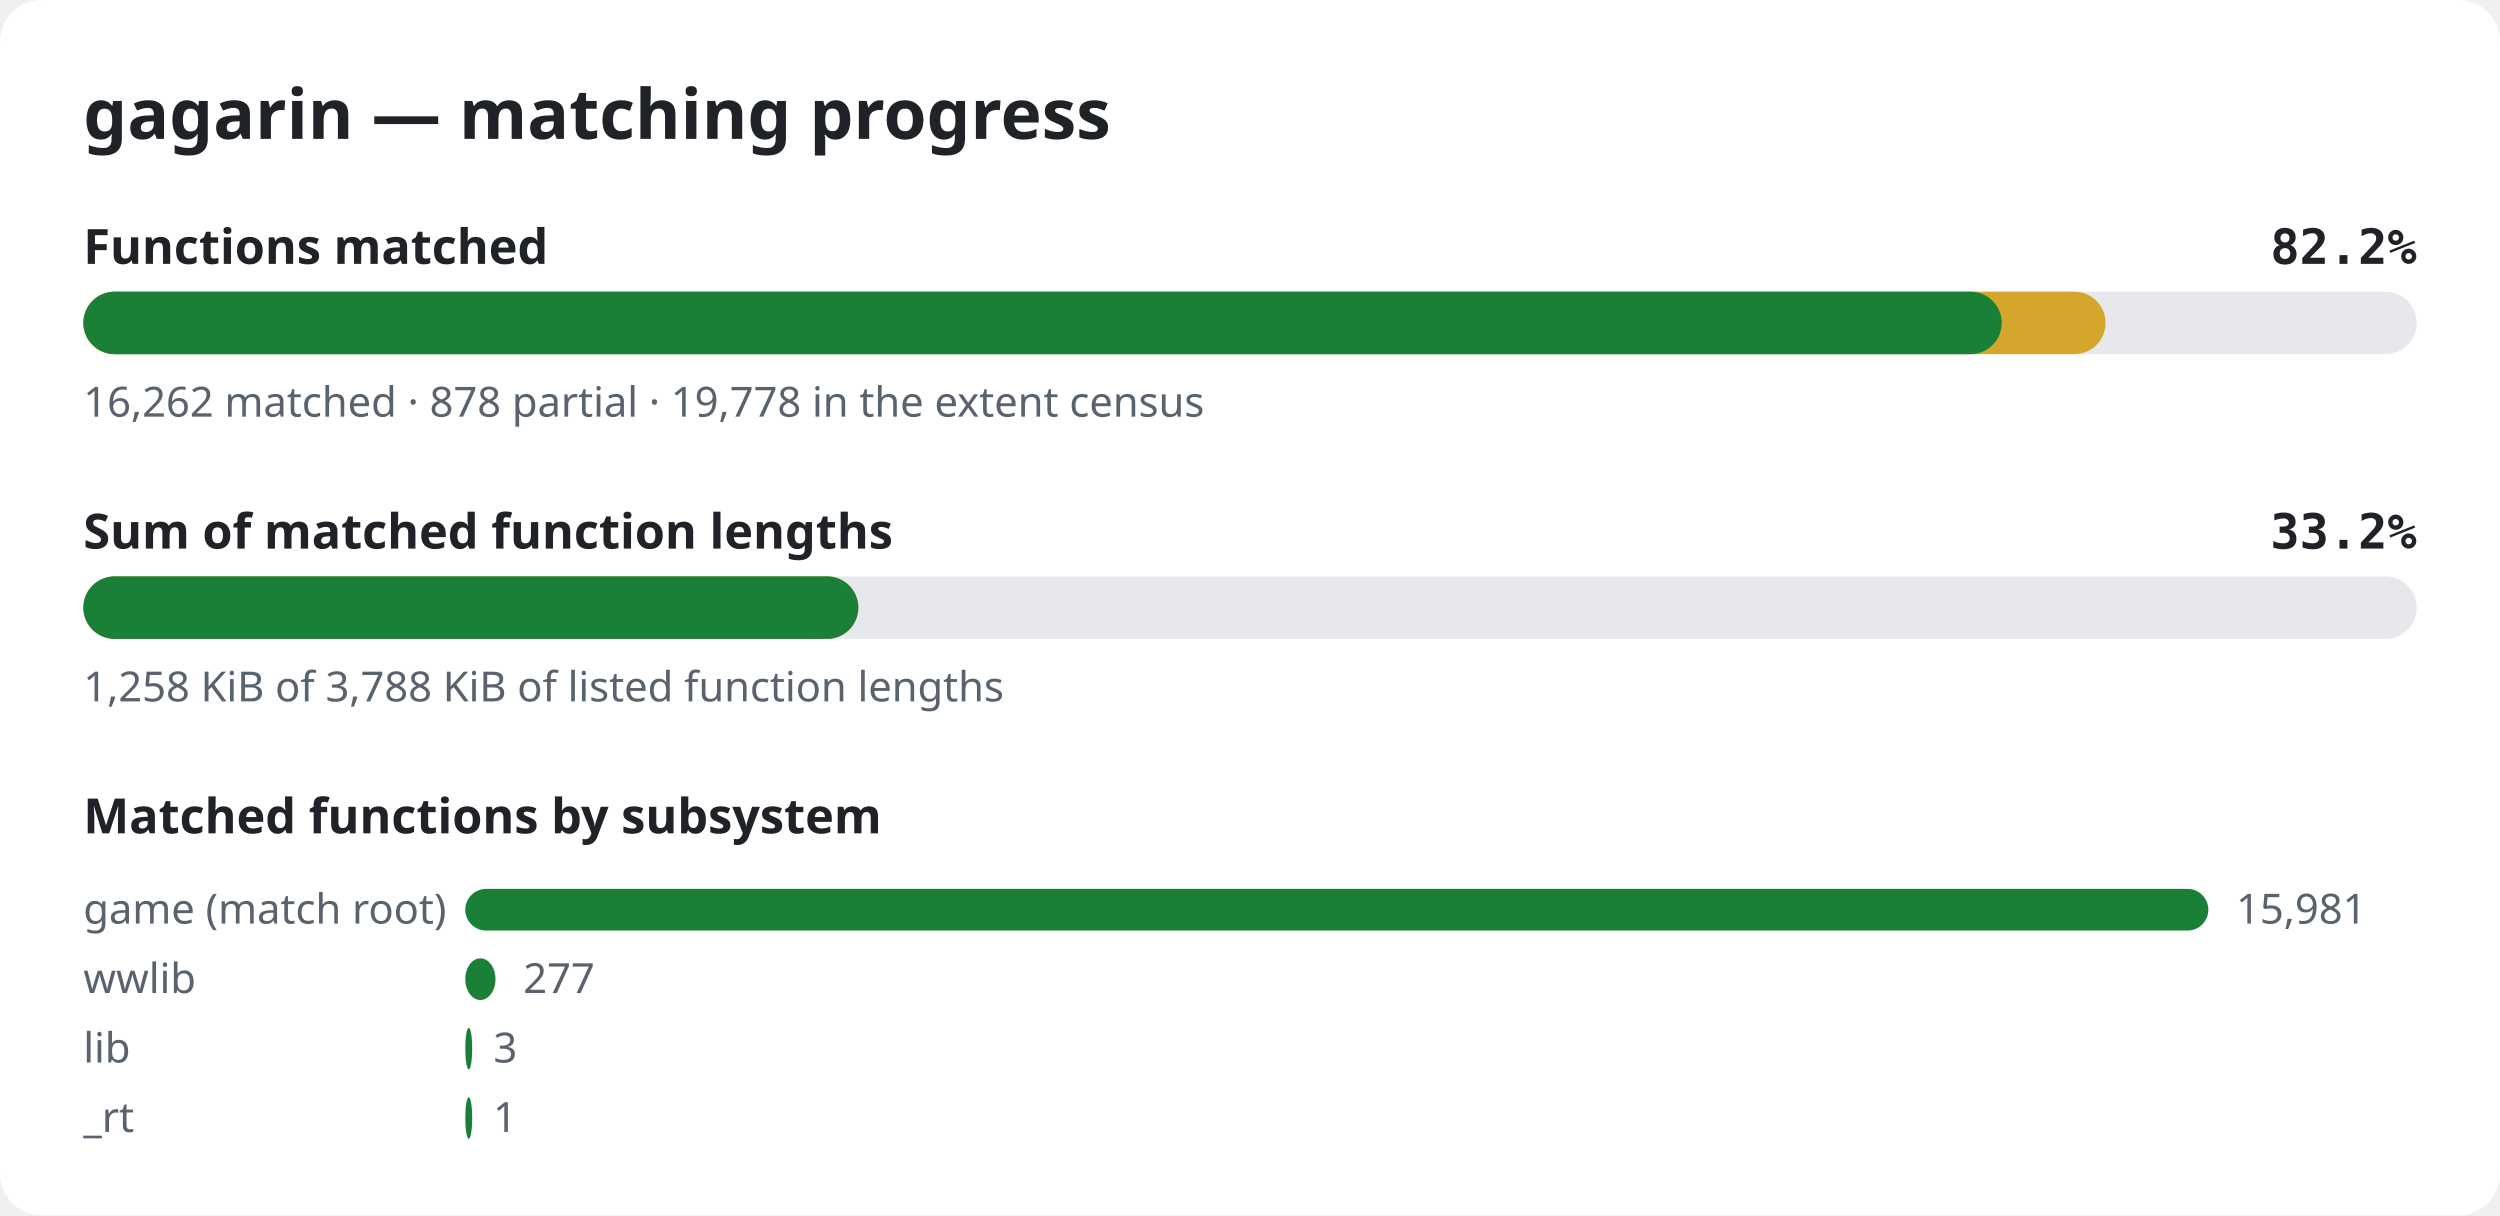
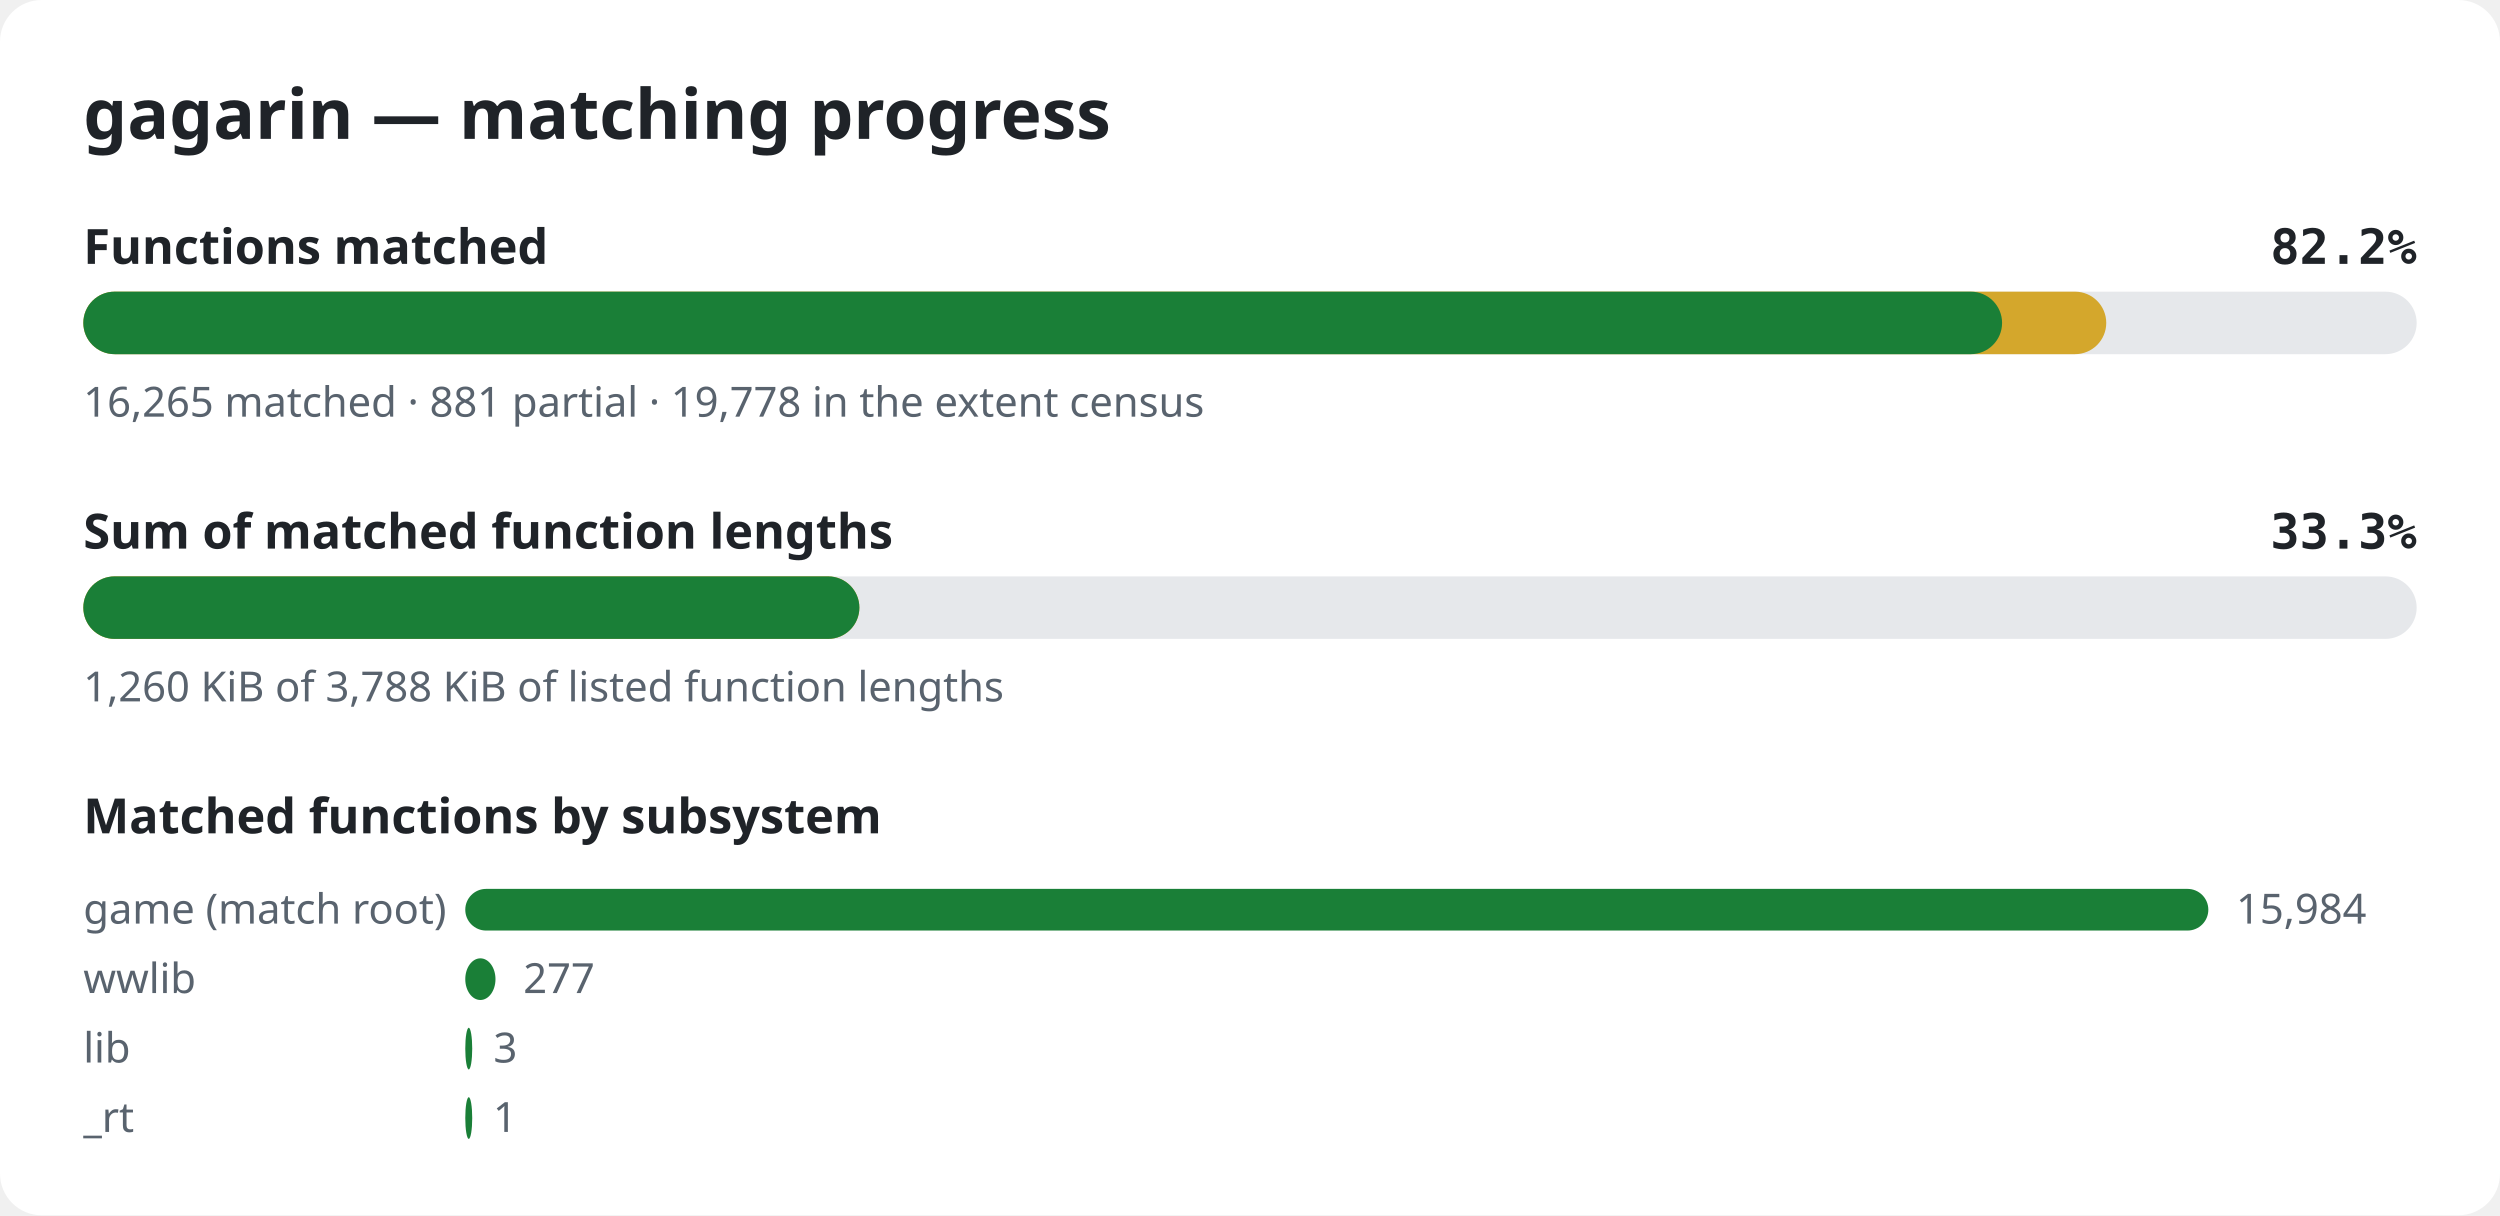
<svg xmlns="http://www.w3.org/2000/svg" width="720" height="350" viewBox="0 0 720 350" role="img" aria-label="gagarin matching progress">
  <style>.bg{fill:#ffffff}.title{font:600 20px sans-serif;fill:#1f2328}.label{font:600 14px sans-serif;fill:#1f2328}.pct{font:600 14px monospace;fill:#1f2328}.note{font:12px sans-serif;fill:#59636e}.track{fill:#e6e8eb}.done{fill:#1a7f37}.partial{fill:#d4a72c}@media (prefers-color-scheme: dark){.bg{fill:#0d1117}.title,.label,.pct{fill:#e6edf3}.note{fill:#9198a1}.track{fill:#262c36}.done{fill:#3fb950}.partial{fill:#d29922}}</style>
  <rect width="720" height="350" rx="12" class="bg" />
  <text x="24" y="40" class="title">gagarin — matching progress</text>
  <text x="24" y="76" class="label">Functions matched</text>
  <text x="696" y="76" class="pct" text-anchor="end">82.2%</text>
  <rect x="24" y="84" width="672" height="18" rx="9" class="track" />
-   <rect x="24" y="84" width="582.4" height="18" rx="9" class="partial" />
-   <rect x="24" y="84" width="552.5" height="18" rx="9" class="done" />
-   <text x="24" y="120" class="note">16,262 matched · 878 partial · 19,778 in the extent census</text>
+   <rect x="24" y="84" width="582.6" height="18" rx="9" class="partial" />
+   <rect x="24" y="84" width="552.6" height="18" rx="9" class="done" />
+   <text x="24" y="120" class="note">16,265 matched · 881 partial · 19,778 in the extent census</text>
  <text x="24" y="158" class="label">Sum of matched function lengths</text>
-   <text x="696" y="158" class="pct" text-anchor="end">33.2%</text>
+   <text x="696" y="158" class="pct" text-anchor="end">33.3%</text>
  <rect x="24" y="166" width="672" height="18" rx="9" class="track" />
-   <rect x="24" y="166" width="223.2" height="18" rx="9" class="partial" />
-   <rect x="24" y="166" width="223.2" height="18" rx="9" class="done" />
-   <text x="24" y="202" class="note">1,258 KiB of 3,788 KiB of listed function lengths</text>
+   <rect x="24" y="166" width="223.5" height="18" rx="9" class="partial" />
+   <rect x="24" y="166" width="223.5" height="18" rx="9" class="done" />
+   <text x="24" y="202" class="note">1,260 KiB of 3,788 KiB of listed function lengths</text>
  <text x="24" y="240" class="label">Matched functions by subsystem</text>
  <text x="24" y="266" class="note">game (match root)</text>
  <rect x="134" y="256" width="502.0" height="12" rx="6" class="done" />
-   <text x="644.0" y="266" class="note">15,981</text>
+   <text x="644.0" y="266" class="note">15,984</text>
  <text x="24" y="286" class="note">wwlib</text>
  <rect x="134" y="276" width="8.7" height="12" rx="6" class="done" />
  <text x="150.7" y="286" class="note">277</text>
  <text x="24" y="306" class="note">lib</text>
  <rect x="134" y="296" width="2.0" height="12" rx="6" class="done" />
  <text x="142.1" y="306" class="note">3</text>
  <text x="24" y="326" class="note">_rt</text>
  <rect x="134" y="316" width="2.0" height="12" rx="6" class="done" />
  <text x="142.0" y="326" class="note">1</text>
</svg>
